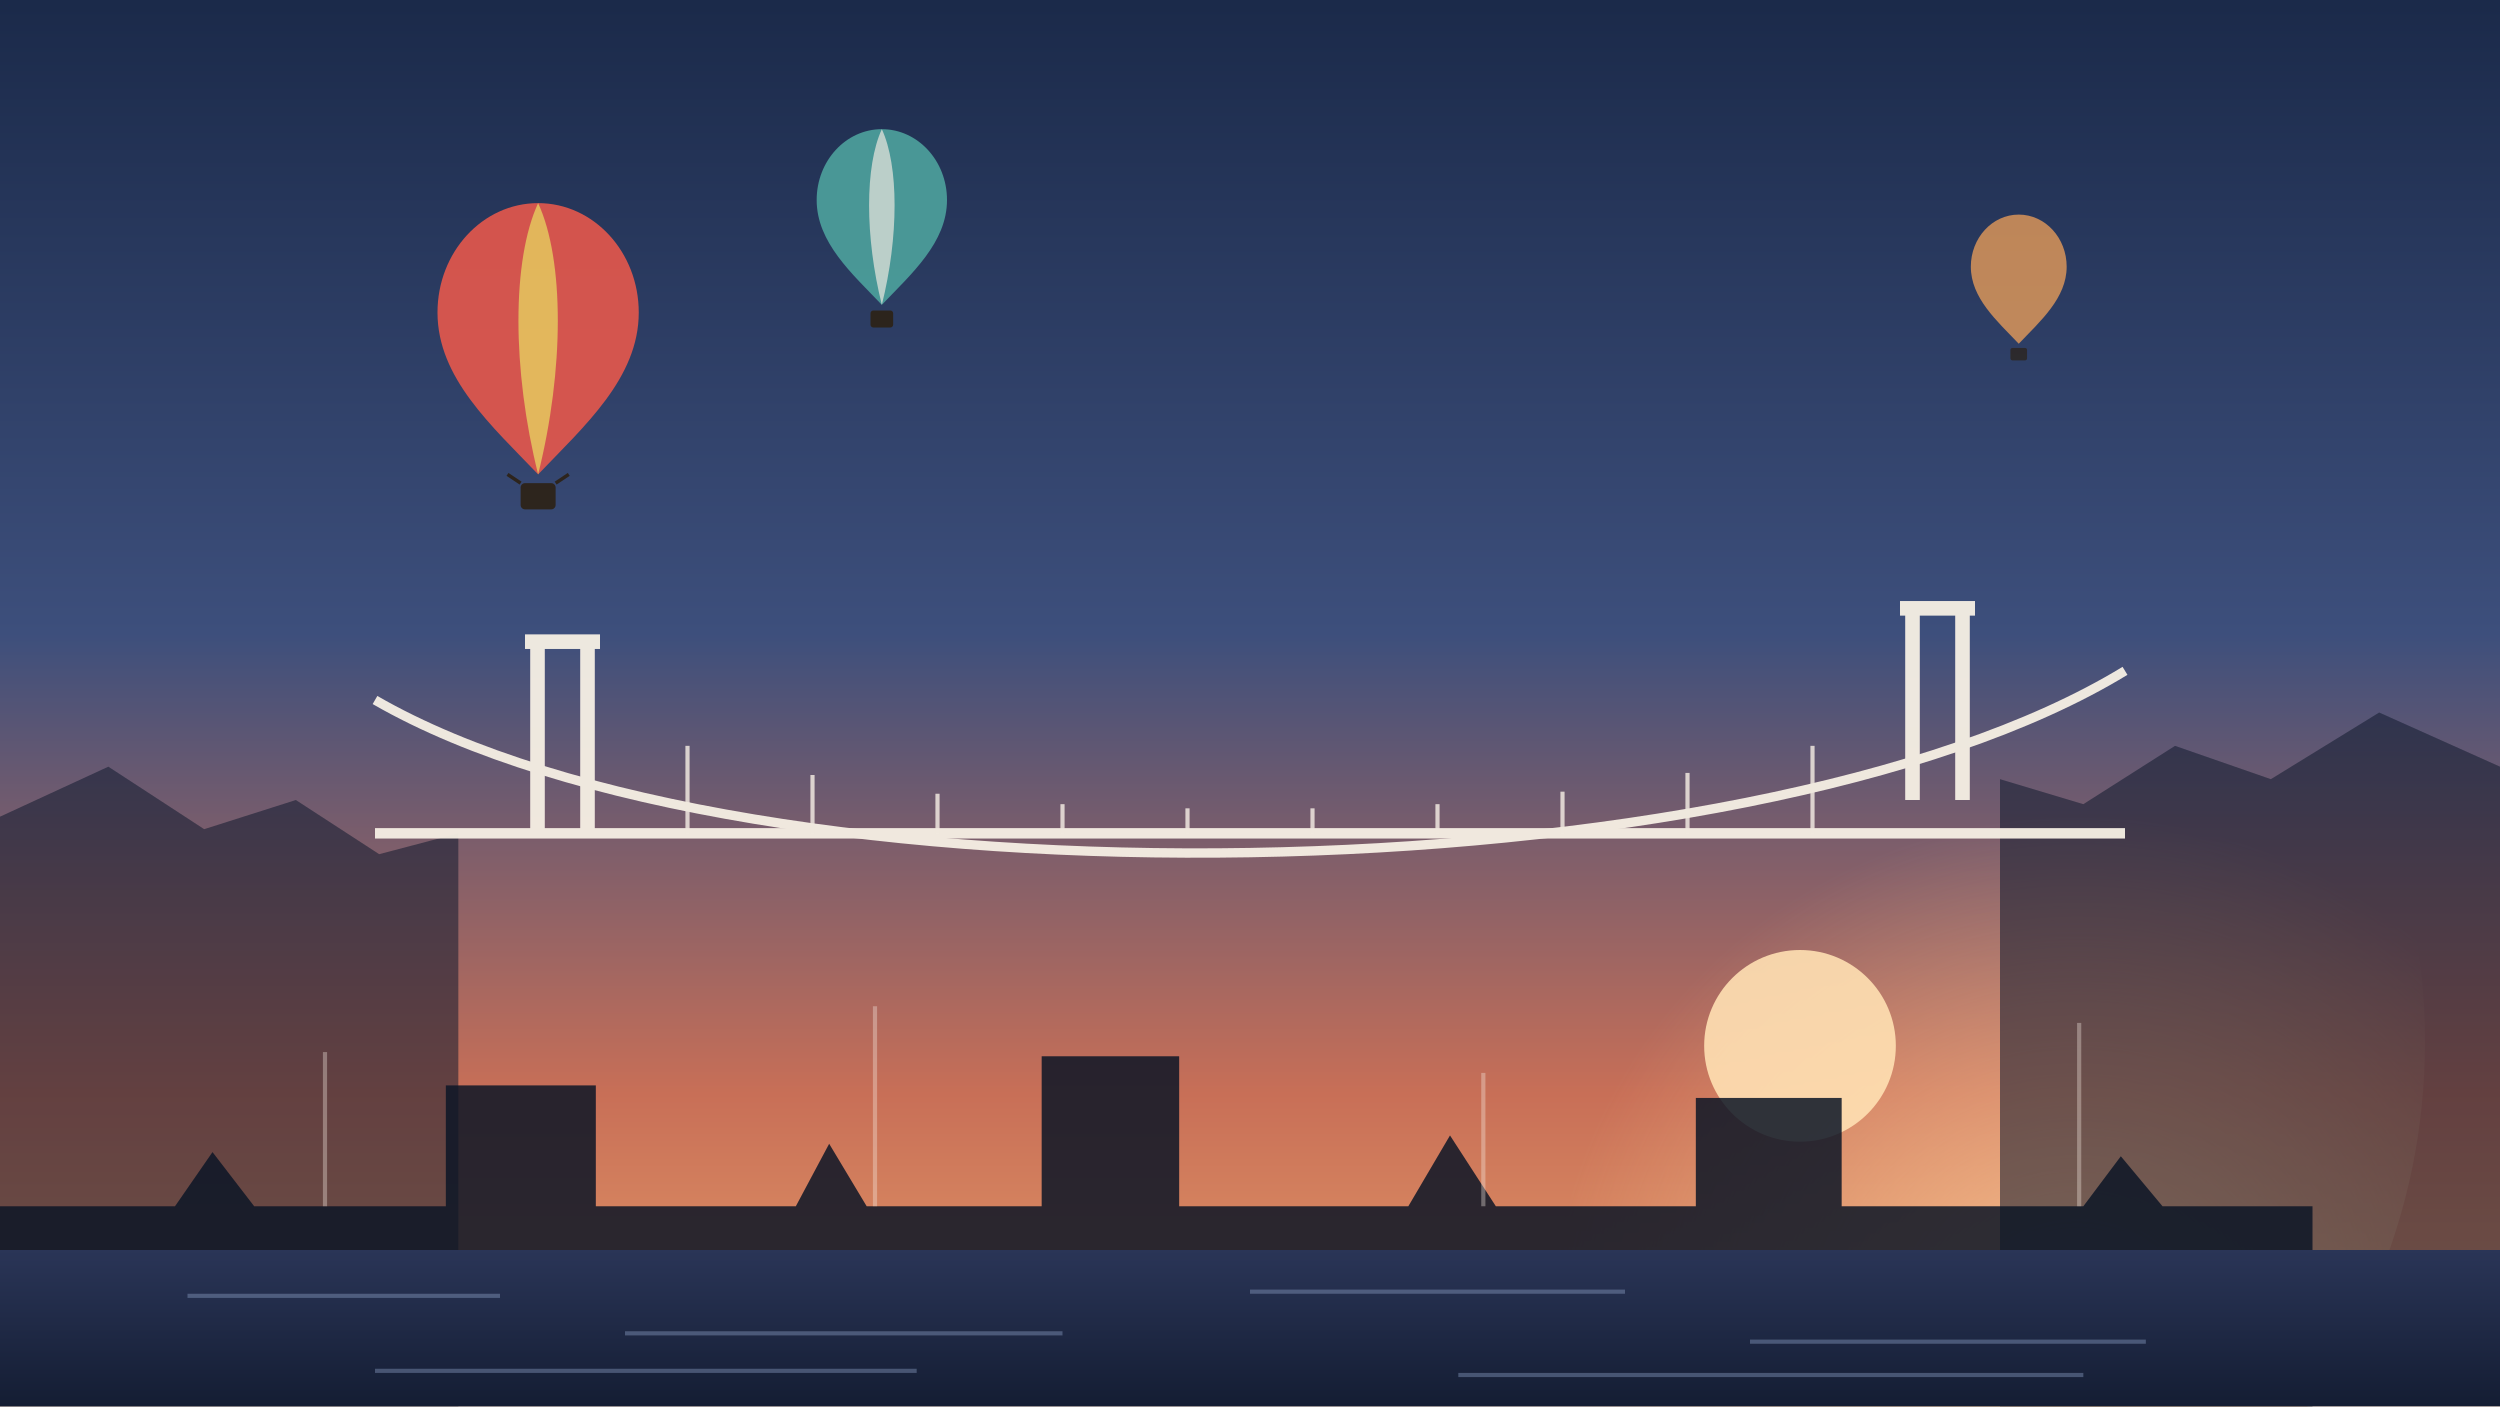
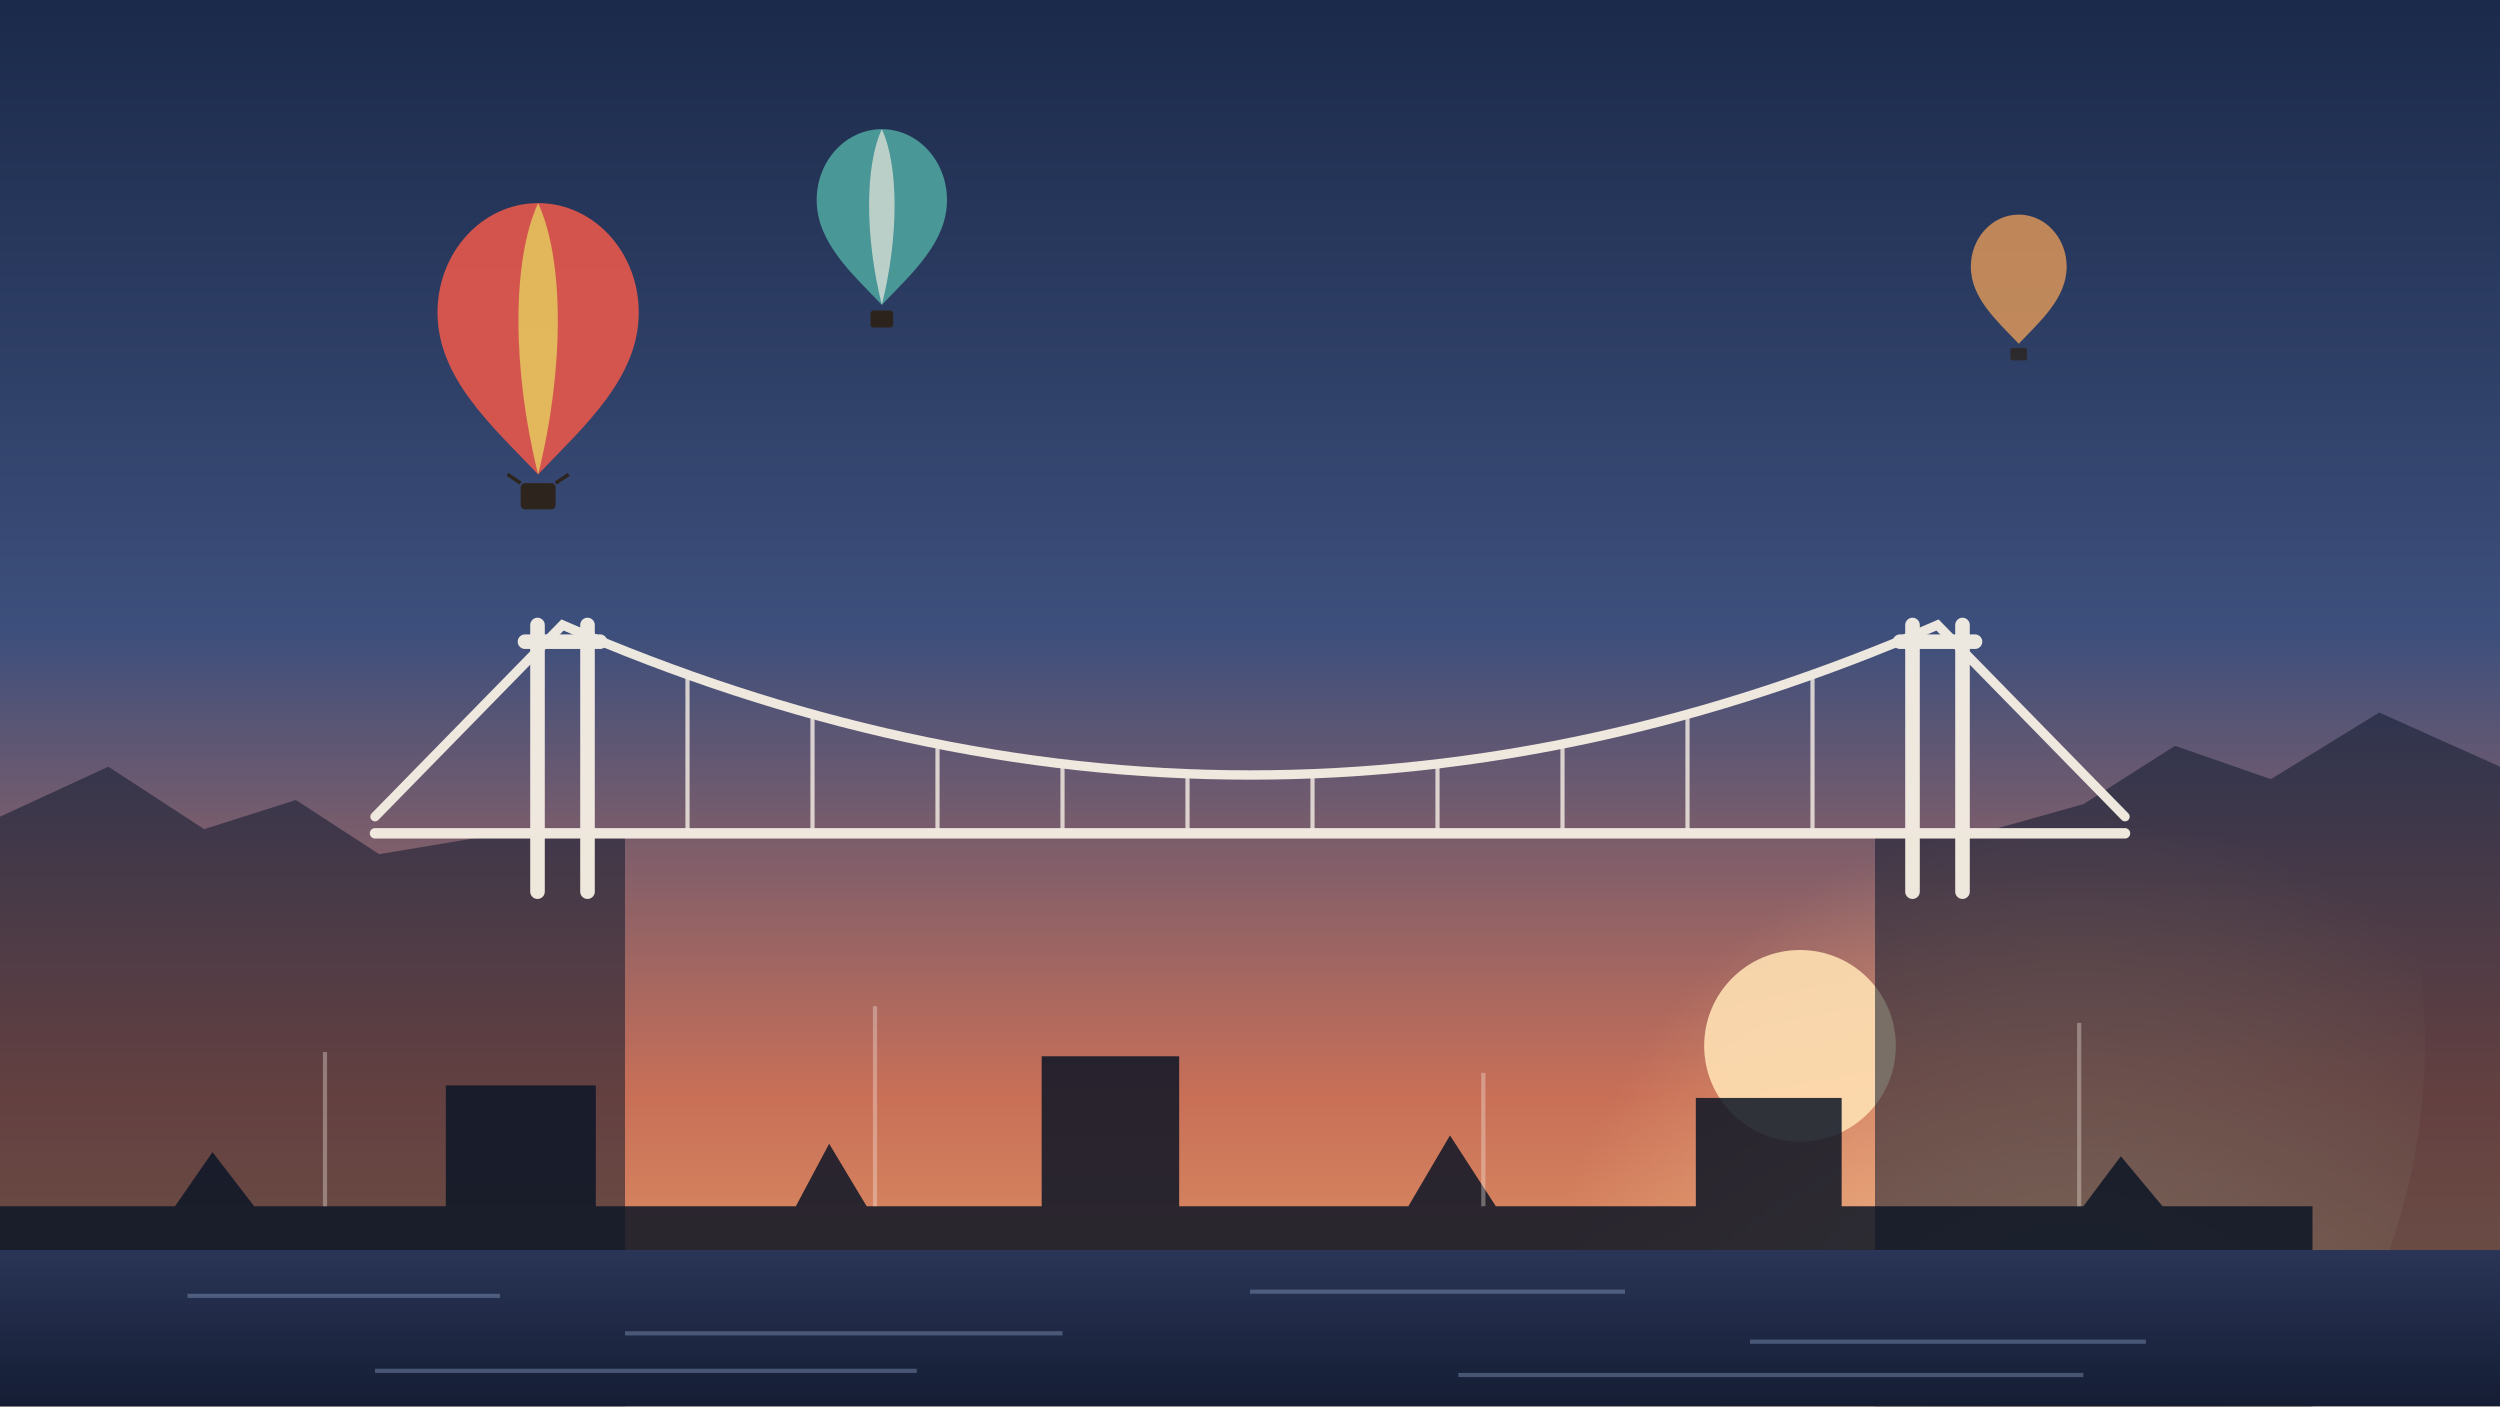
<svg xmlns="http://www.w3.org/2000/svg" viewBox="0 0 1200 675" width="1200" height="675" role="img" aria-label="Stylised Bristol skyline: the Avon Gorge, the suspension bridge and hot air balloons">
  <defs>
    <linearGradient id="sky" x1="0" y1="0" x2="0" y2="1">
      <stop offset="0%" stop-color="#1b2a4a" />
      <stop offset="45%" stop-color="#3d4f7c" />
      <stop offset="78%" stop-color="#c86f57" />
      <stop offset="100%" stop-color="#e8a06a" />
    </linearGradient>
    <linearGradient id="waterGrad" x1="0" y1="0" x2="0" y2="1">
      <stop offset="0%" stop-color="#2a3557" />
      <stop offset="100%" stop-color="#141d33" />
    </linearGradient>
    <radialGradient id="glow" cx="0.72" cy="0.74" r="0.42">
      <stop offset="0%" stop-color="#ffcf9b" stop-opacity="0.75" />
      <stop offset="100%" stop-color="#ffcf9b" stop-opacity="0" />
    </radialGradient>
  </defs>
  <rect width="1200" height="675" fill="url(#sky)" />
  <circle cx="864" cy="500" r="300" fill="url(#glow)" />
  <circle cx="864" cy="502" r="46" fill="#ffe0b2" opacity="0.9" />
  <g opacity="0.92">
    <g transform="translate(210 150) scale(1.05)">
      <path d="M0 0a46 50 0 0 1 92 0c0 30-25 52-46 74C25 52 0 30 0 0Z" fill="#e2574c" />
      <path d="M46-50c-12 26-12 76 0 124 12-48 12-98 0-124Z" fill="#f4d35e" opacity="0.85" />
      <rect x="38" y="78" width="16" height="12" rx="2" fill="#2c2216" />
      <path d="M32 74 38 78M60 74 54 78" stroke="#2c2216" stroke-width="1.6" />
    </g>
    <g transform="translate(392 96) scale(0.68)">
      <path d="M0 0a46 50 0 0 1 92 0c0 30-25 52-46 74C25 52 0 30 0 0Z" fill="#4c9f9b" />
      <path d="M46-50c-12 26-12 76 0 124 12-48 12-98 0-124Z" fill="#f2f0e6" opacity="0.75" />
      <rect x="38" y="78" width="16" height="12" rx="2" fill="#2c2216" />
    </g>
    <g transform="translate(946 128) scale(0.5)" opacity="0.8">
      <path d="M0 0a46 50 0 0 1 92 0c0 30-25 52-46 74C25 52 0 30 0 0Z" fill="#f4a259" />
      <rect x="38" y="78" width="16" height="12" rx="2" fill="#2c2216" />
    </g>
  </g>
-   <path d="M0 675V392l52-24 46 30 44-14 40 26 38-10v275Z" fill="#101a2e" opacity="0.55" />
-   <path d="M1200 675V368l-58-26-52 32-46-16-44 28-40-12v301Z" fill="#101a2e" opacity="0.55" />
-   <g stroke="#f6efe4" fill="none" opacity="0.95">
-     <path d="M258 400v-92M282 400v-92M918 384v-92M942 384v-92" stroke-width="7" />
-     <path d="M252 308h36M912 292h36" stroke-width="7" />
+   <path d="M0 675V392l52-24 46 30 44-14 40 26 60-10 58 0v275Z" fill="#101a2e" opacity="0.55" />
+   <path d="M1200 675V368l-58-26-52 32-46-16-44 28-50 14-50 0v275Z" fill="#101a2e" opacity="0.55" />
+   <g stroke="#f6efe4" fill="none" opacity="0.95" stroke-linecap="round">
+     <path d="M258 428V300M282 428V300M918 428V300M942 428V300" stroke-width="7" />
+     <path d="M252 308h36M912 308h36" stroke-width="7" />
    <path d="M180 400h840" stroke-width="5" />
-     <path d="M180 336c180 104 660 96 840-14" stroke-width="4.5" />
+     <path d="M180 392L270 300Q600 444 930 300L1020 392" stroke-width="4.5" />
    <g stroke-width="2" opacity="0.85">
-       <path d="M330 358v42M390 372v28M450 381v19M510 386v14M570 388v12M630 388v12M690 386v14M750 380v20M810 371v29M870 358v42" />
+       <path d="M330 324V400M390 343V400M450 357V400M510 367V400M570 371V400M630 371V400M690 367V400M750 357V400M810 343V400M870 324V400" />
    </g>
  </g>
  <g fill="#0c1526" opacity="0.85">
    <path d="M0 675v-96h84l18-26 20 26h92v-58h72v58h96l16-30 18 30h84v-72h66v72h110l20-34 22 34h96v-52h70v52h116l18-24 20 24h72v96Z" />
  </g>
  <g stroke="#f6efe4" stroke-width="2" opacity="0.35">
    <path d="M156 579v-74M420 579v-96M712 579v-64M998 579v-88" />
  </g>
  <rect y="600" width="1200" height="75" fill="url(#waterGrad)" />
  <g stroke="#8ea2c8" stroke-width="2" opacity="0.4">
    <path d="M90 622h150M300 640h210M600 620h180M840 644h190M180 658h260M700 660h300" />
  </g>
</svg>
